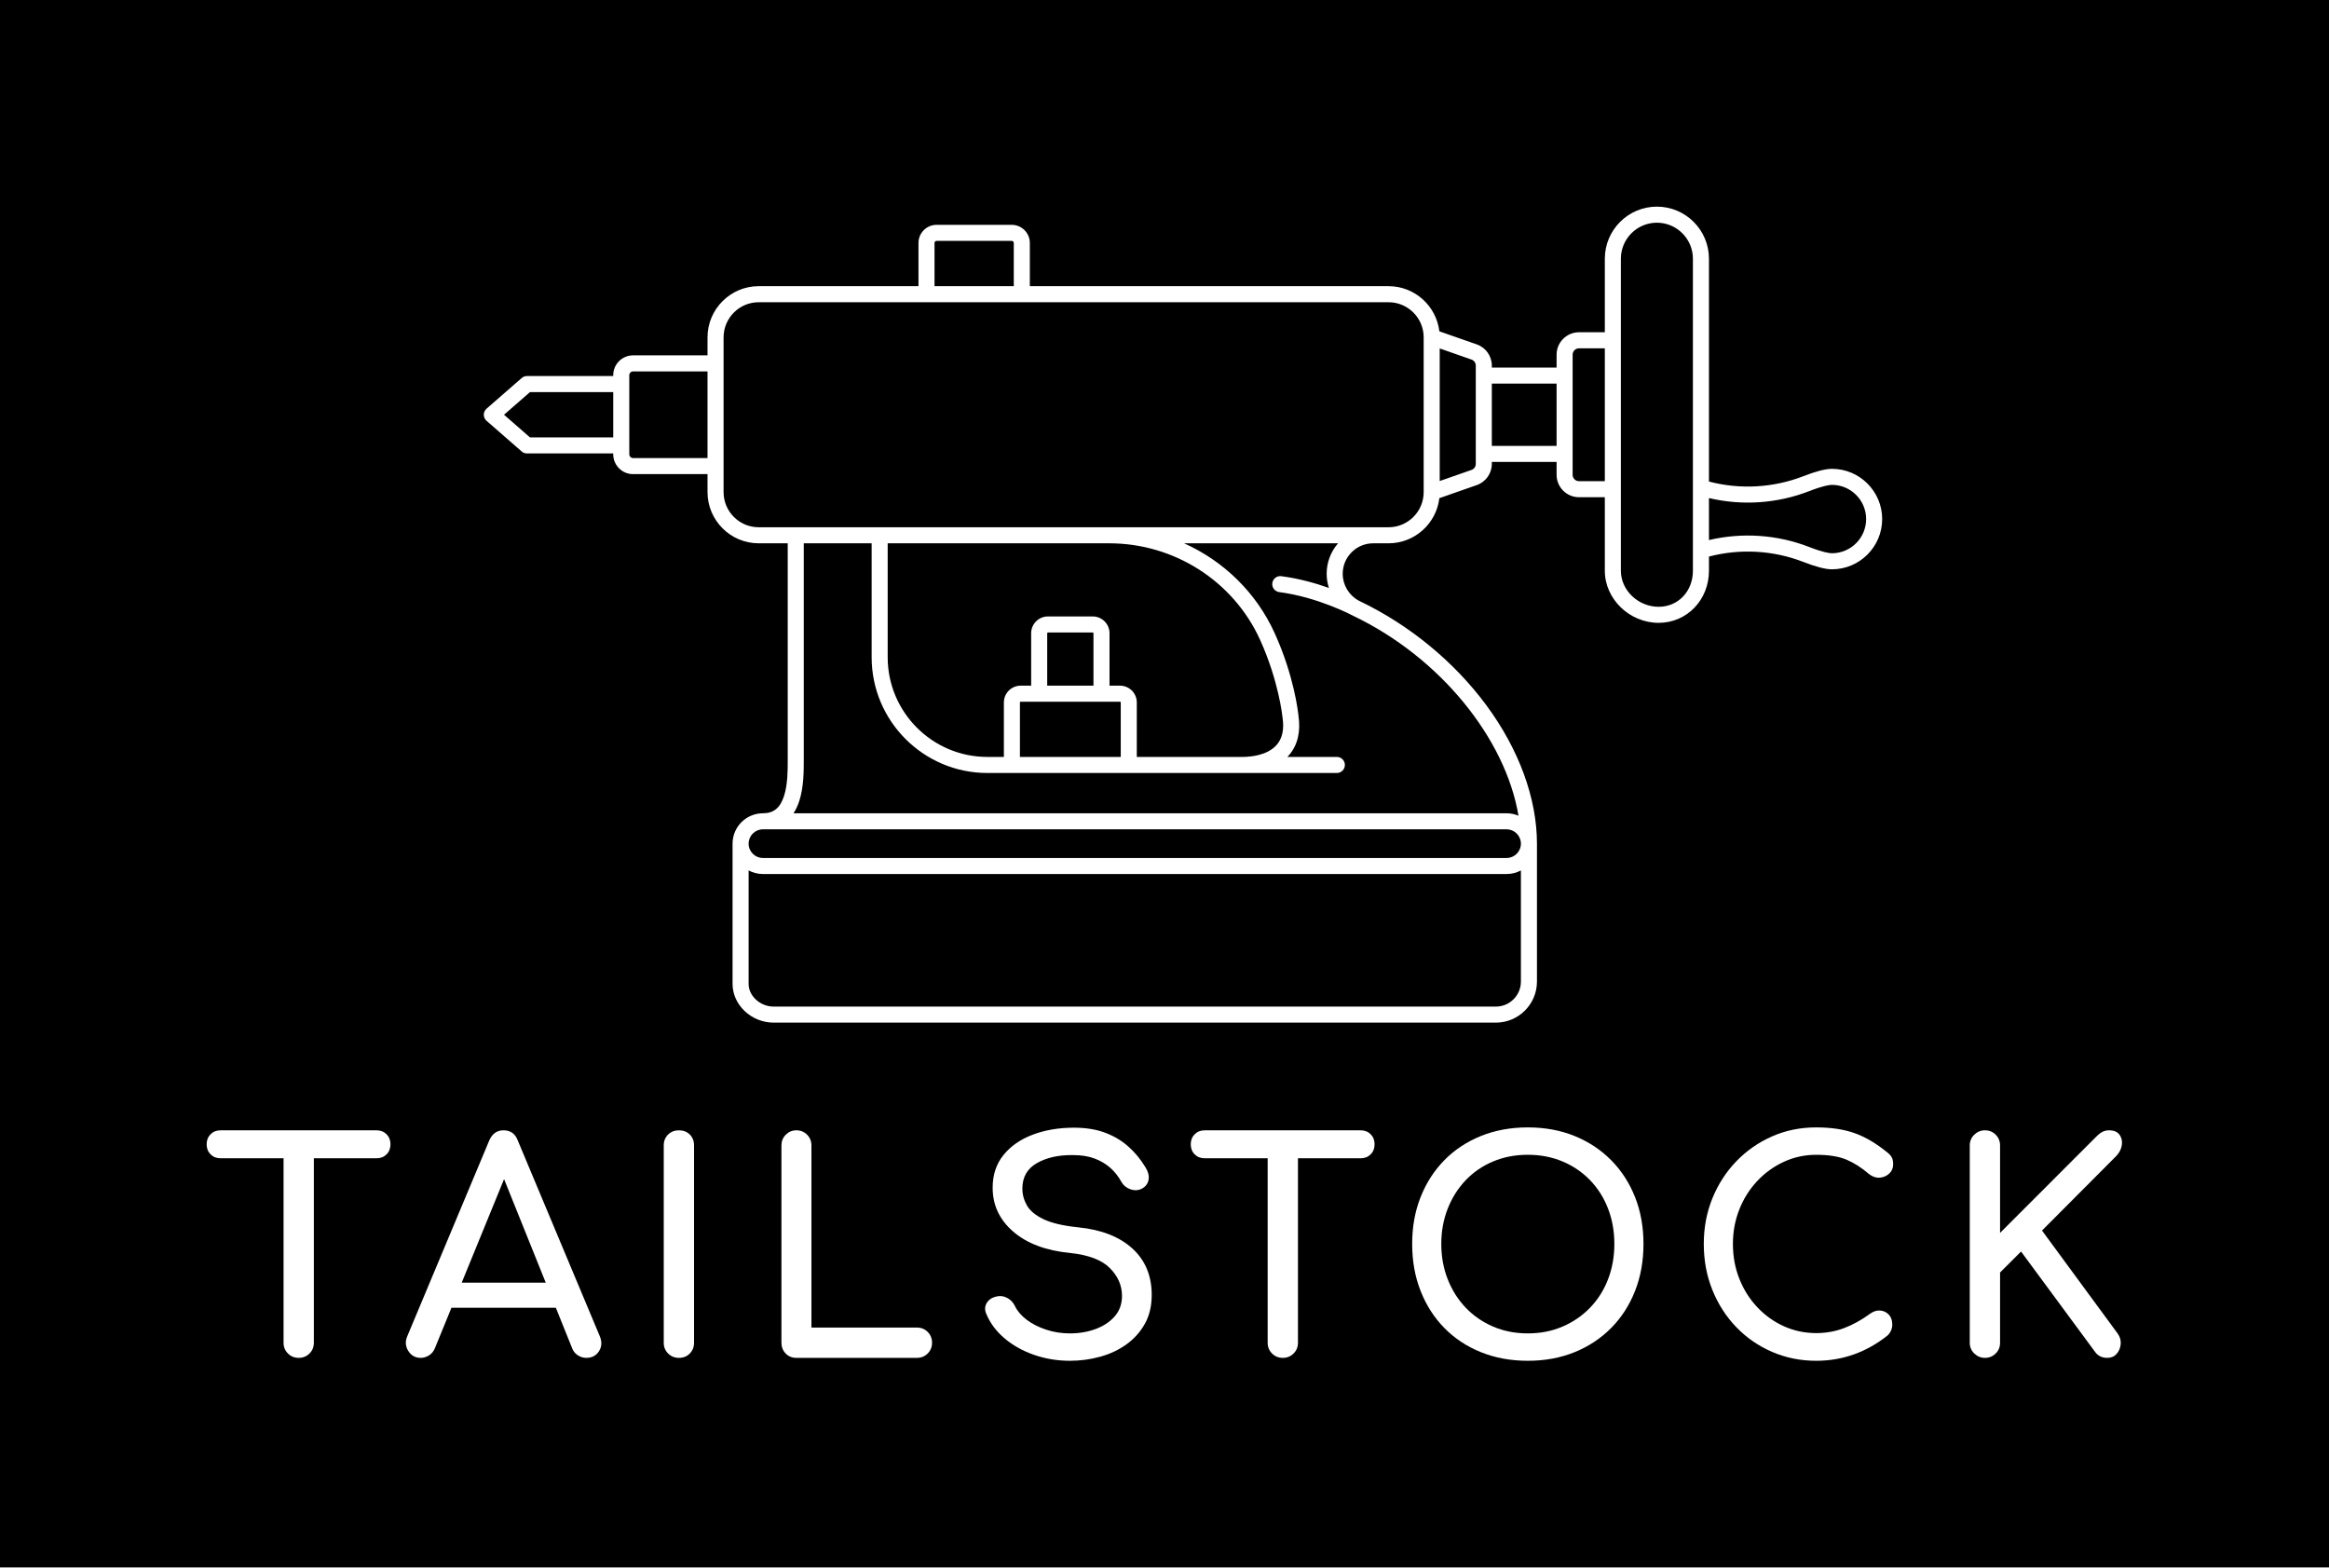
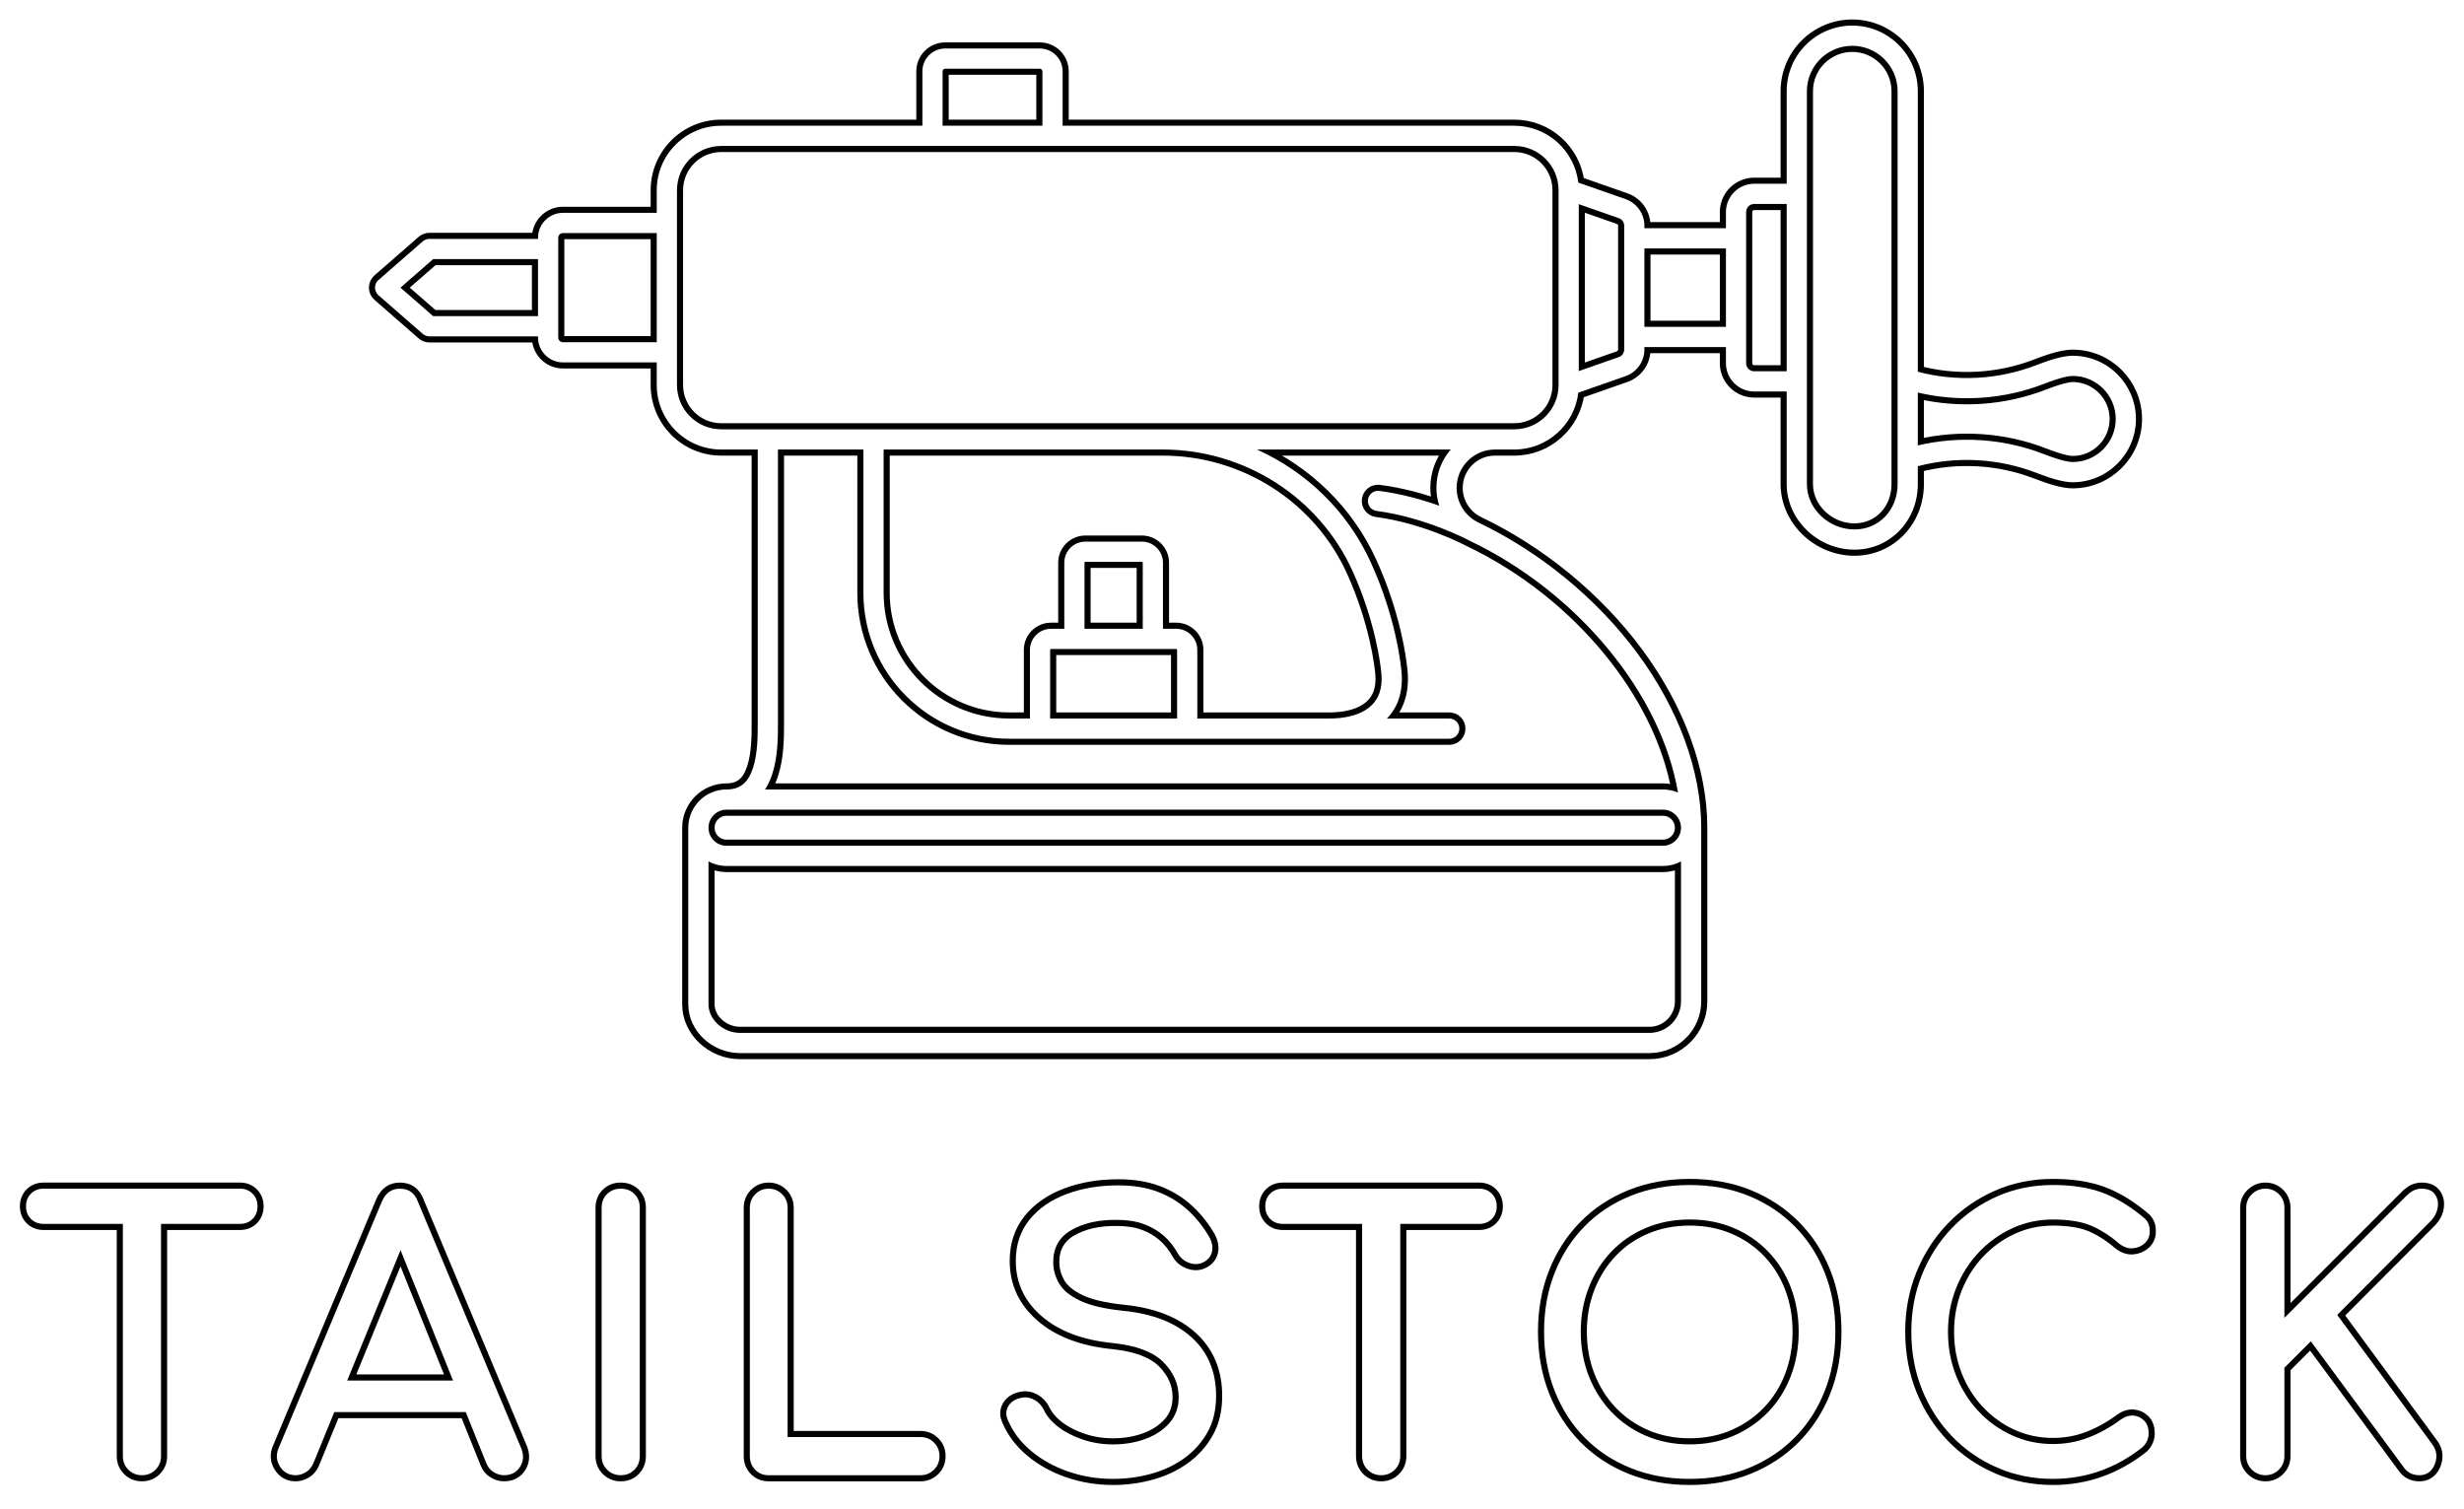
- <svg xmlns="http://www.w3.org/2000/svg" width="721.3pt" height="485.4pt" viewBox="239.4 357.3 721.3 485.4">
-   <rect x="239.4" y="357.3" width="721.3" height="485.4" fill="rgb(0%, 0%, 0%)" fill-opacity="1" />
-   <path fill-rule="nonzero" fill="rgb(100%, 100%, 100%)" fill-opacity="1" d="M 331.91 777.805 C 330.586 777.805 329.477 777.352 328.574 776.449 C 327.672 775.547 327.219 774.438 327.219 773.113 L 327.219 707.336 L 336.602 707.336 L 336.602 773.113 C 336.602 774.438 336.152 775.547 335.25 776.449 C 334.348 777.352 333.234 777.805 331.91 777.805 M 307.73 715.996 C 306.469 715.996 305.43 715.594 304.617 714.781 C 303.805 713.969 303.398 712.93 303.398 711.668 C 303.398 710.406 303.805 709.367 304.617 708.555 C 305.43 707.742 306.469 707.336 307.73 707.336 L 356 707.336 C 357.266 707.336 358.301 707.742 359.113 708.555 C 359.926 709.367 360.332 710.406 360.332 711.668 C 360.332 712.93 359.926 713.969 359.113 714.781 C 358.301 715.594 357.266 715.996 356 715.996 Z M 307.73 715.996 " />
-   <path fill-rule="nonzero" fill="rgb(100%, 100%, 100%)" fill-opacity="1" d="M 374.5 762.285 L 378.109 754.523 L 413.477 754.523 L 417.086 762.285 Z M 369.715 777.805 C 368.031 777.805 366.738 777.082 365.836 775.637 C 364.934 774.195 364.844 772.66 365.566 771.035 L 390.918 710.496 C 391.824 708.391 393.297 707.336 395.34 707.336 C 397.508 707.336 398.98 708.391 399.762 710.496 L 425.207 771.219 C 425.867 772.902 425.762 774.422 424.891 775.773 C 424.016 777.129 422.707 777.805 420.965 777.805 C 420.062 777.805 419.207 777.547 418.395 777.035 C 417.582 776.523 416.996 775.816 416.633 774.918 L 394.258 719.336 L 396.785 719.336 L 374.047 774.918 C 373.625 775.879 373.008 776.602 372.199 777.082 C 371.387 777.562 370.559 777.805 369.715 777.805 " />
-   <path fill-rule="nonzero" fill="rgb(100%, 100%, 100%)" fill-opacity="1" d="M 449.656 777.805 C 448.332 777.805 447.219 777.352 446.316 776.449 C 445.414 775.547 444.965 774.438 444.965 773.113 L 444.965 712.027 C 444.965 710.645 445.414 709.52 446.316 708.645 C 447.219 707.773 448.332 707.336 449.656 707.336 C 451.039 707.336 452.168 707.773 453.039 708.645 C 453.91 709.52 454.348 710.645 454.348 712.027 L 454.348 773.113 C 454.348 774.438 453.91 775.547 453.039 776.449 C 452.168 777.352 451.039 777.805 449.656 777.805 " />
-   <path fill-rule="nonzero" fill="rgb(100%, 100%, 100%)" fill-opacity="1" d="M 486.016 777.805 C 484.691 777.805 483.594 777.352 482.723 776.449 C 481.848 775.547 481.414 774.438 481.414 773.113 L 481.414 712.027 C 481.414 710.707 481.863 709.594 482.766 708.691 C 483.668 707.789 484.754 707.336 486.016 707.336 C 487.34 707.336 488.449 707.789 489.352 708.691 C 490.258 709.594 490.707 710.707 490.707 712.027 L 490.707 768.418 L 523.367 768.418 C 524.691 768.418 525.805 768.871 526.707 769.773 C 527.609 770.676 528.059 771.789 528.059 773.113 C 528.059 774.438 527.609 775.547 526.707 776.449 C 525.805 777.352 524.691 777.805 523.367 777.805 Z M 486.016 777.805 " />
-   <path fill-rule="nonzero" fill="rgb(100%, 100%, 100%)" fill-opacity="1" d="M 570.738 778.707 C 566.887 778.707 563.219 778.102 559.73 776.902 C 556.242 775.699 553.203 774.016 550.617 771.848 C 548.031 769.684 546.137 767.188 544.934 764.359 C 544.332 763.098 544.344 761.926 544.977 760.84 C 545.609 759.758 546.676 759.066 548.18 758.766 C 549.262 758.527 550.332 758.691 551.383 759.262 C 552.434 759.836 553.234 760.691 553.773 761.836 C 554.496 763.34 555.684 764.723 557.34 765.984 C 558.992 767.246 560.992 768.27 563.34 769.051 C 565.684 769.836 568.148 770.227 570.738 770.227 C 573.625 770.227 576.285 769.773 578.723 768.871 C 581.16 767.969 583.129 766.66 584.633 764.945 C 586.133 763.23 586.887 761.109 586.887 758.586 C 586.887 755.398 585.637 752.539 583.145 750.016 C 580.645 747.488 576.543 745.926 570.828 745.32 C 563.367 744.602 557.504 742.406 553.234 738.734 C 548.961 735.066 546.828 730.523 546.828 725.109 C 546.828 721.141 547.938 717.773 550.164 715.008 C 552.391 712.238 555.414 710.133 559.234 708.691 C 563.051 707.246 567.309 706.523 572 706.523 C 575.668 706.523 578.871 707.035 581.609 708.059 C 584.344 709.082 586.738 710.492 588.781 712.301 C 590.828 714.102 592.602 716.238 594.105 718.707 C 594.949 720.027 595.293 721.277 595.145 722.449 C 594.992 723.621 594.406 724.543 593.383 725.199 C 592.242 725.922 591.008 726.074 589.684 725.652 C 588.359 725.234 587.367 724.449 586.707 723.309 C 585.746 721.562 584.57 720.09 583.188 718.887 C 581.805 717.684 580.18 716.734 578.316 716.043 C 576.449 715.352 574.258 715.008 571.73 715.008 C 567.277 714.945 563.547 715.773 560.543 717.488 C 557.535 719.199 556.031 721.836 556.031 725.383 C 556.031 727.188 556.496 728.918 557.43 730.57 C 558.359 732.227 560.074 733.652 562.57 734.855 C 565.066 736.059 568.664 736.902 573.352 737.383 C 580.512 738.105 586.09 740.285 590.09 743.926 C 594.09 747.562 596.09 752.359 596.09 758.312 C 596.09 761.742 595.383 764.723 593.969 767.246 C 592.555 769.773 590.66 771.895 588.285 773.605 C 585.91 775.32 583.203 776.602 580.164 777.441 C 577.129 778.285 573.984 778.707 570.738 778.707 " />
-   <path fill-rule="nonzero" fill="rgb(100%, 100%, 100%)" fill-opacity="1" d="M 636.691 777.805 C 635.367 777.805 634.258 777.352 633.355 776.449 C 632.453 775.547 632 774.438 632 773.113 L 632 707.336 L 641.383 707.336 L 641.383 773.113 C 641.383 774.438 640.934 775.547 640.031 776.449 C 639.129 777.352 638.016 777.805 636.691 777.805 M 612.512 715.996 C 611.25 715.996 610.211 715.594 609.398 714.781 C 608.586 713.969 608.18 712.93 608.18 711.668 C 608.18 710.406 608.586 709.367 609.398 708.555 C 610.211 707.742 611.25 707.336 612.512 707.336 L 660.781 707.336 C 662.047 707.336 663.082 707.742 663.895 708.555 C 664.707 709.367 665.113 710.406 665.113 711.668 C 665.113 712.93 664.707 713.969 663.895 714.781 C 663.082 715.594 662.047 715.996 660.781 715.996 Z M 612.512 715.996 " />
-   <path fill-rule="nonzero" fill="rgb(100%, 100%, 100%)" fill-opacity="1" d="M 712.57 770.223 C 716.48 770.223 720.074 769.52 723.355 768.105 C 726.633 766.691 729.473 764.738 731.883 762.238 C 734.285 759.746 736.133 756.812 737.43 753.441 C 738.723 750.074 739.371 746.438 739.371 742.527 C 739.371 738.617 738.723 734.977 737.43 731.609 C 736.133 728.242 734.285 725.309 731.883 722.812 C 729.473 720.316 726.633 718.375 723.355 716.992 C 720.074 715.609 716.48 714.914 712.57 714.914 C 708.66 714.914 705.066 715.609 701.789 716.992 C 698.512 718.375 695.684 720.316 693.309 722.812 C 690.93 725.309 689.082 728.242 687.758 731.609 C 686.438 734.977 685.773 738.617 685.773 742.527 C 685.773 746.438 686.438 750.074 687.758 753.441 C 689.082 756.812 690.93 759.746 693.309 762.238 C 695.684 764.738 698.512 766.691 701.789 768.105 C 705.066 769.52 708.66 770.223 712.57 770.223 M 712.57 778.707 C 707.277 778.707 702.434 777.816 698.047 776.043 C 693.656 774.27 689.879 771.773 686.723 768.555 C 683.562 765.336 681.113 761.52 679.371 757.098 C 677.625 752.676 676.754 747.82 676.754 742.527 C 676.754 737.234 677.625 732.391 679.371 728 C 681.113 723.609 683.562 719.805 686.723 716.586 C 689.879 713.367 693.656 710.871 698.047 709.094 C 702.434 707.324 707.277 706.434 712.57 706.434 C 717.863 706.434 722.691 707.324 727.055 709.094 C 731.414 710.871 735.188 713.367 738.379 716.586 C 741.562 719.805 744.031 723.609 745.773 728 C 747.52 732.391 748.391 737.234 748.391 742.527 C 748.391 747.82 747.52 752.676 745.773 757.098 C 744.031 761.52 741.562 765.336 738.379 768.555 C 735.188 771.773 731.414 774.27 727.055 776.043 C 722.691 777.816 717.863 778.707 712.57 778.707 " />
-   <path fill-rule="nonzero" fill="rgb(100%, 100%, 100%)" fill-opacity="1" d="M 801.895 778.707 C 797.023 778.707 792.465 777.789 788.227 775.953 C 783.984 774.117 780.285 771.562 777.129 768.285 C 773.969 765.008 771.504 761.172 769.73 756.781 C 767.957 752.391 767.07 747.641 767.07 742.523 C 767.07 737.473 767.957 732.766 769.73 728.406 C 771.504 724.047 773.969 720.227 777.129 716.945 C 780.285 713.668 783.969 711.098 788.18 709.23 C 792.391 707.367 796.961 706.434 801.895 706.434 C 806.527 706.434 810.512 707.035 813.852 708.238 C 817.191 709.441 820.543 711.43 823.91 714.191 C 824.391 714.555 824.77 714.93 825.039 715.32 C 825.309 715.715 825.492 716.105 825.582 716.492 C 825.672 716.887 825.715 717.352 825.715 717.895 C 825.715 719.035 825.309 719.984 824.5 720.734 C 823.684 721.488 822.707 721.906 821.566 722 C 820.422 722.09 819.309 721.715 818.227 720.871 C 816 718.945 813.699 717.473 811.324 716.449 C 808.949 715.43 805.805 714.918 801.895 714.918 C 798.344 714.918 795.008 715.637 791.879 717.082 C 788.75 718.523 786 720.512 783.625 723.035 C 781.25 725.562 779.398 728.496 778.078 731.836 C 776.75 735.172 776.09 738.734 776.09 742.523 C 776.09 746.375 776.75 749.969 778.078 753.309 C 779.398 756.645 781.25 759.578 783.625 762.105 C 786 764.633 788.75 766.602 791.879 768.016 C 795.008 769.43 798.344 770.133 801.895 770.133 C 804.961 770.133 807.863 769.609 810.602 768.555 C 813.34 767.504 815.973 766.043 818.5 764.18 C 819.582 763.398 820.648 763.051 821.699 763.141 C 822.75 763.23 823.641 763.652 824.363 764.406 C 825.082 765.156 825.445 766.195 825.445 767.52 C 825.445 768.117 825.324 768.707 825.082 769.277 C 824.844 769.852 824.484 770.375 824 770.855 C 820.754 773.441 817.281 775.398 813.582 776.723 C 809.879 778.043 805.984 778.707 801.895 778.707 " />
-   <path fill-rule="nonzero" fill="rgb(100%, 100%, 100%)" fill-opacity="1" d="M 854.137 777.805 C 852.871 777.805 851.773 777.352 850.84 776.449 C 849.91 775.547 849.445 774.438 849.445 773.113 L 849.445 712.027 C 849.445 710.707 849.91 709.594 850.84 708.691 C 851.773 707.789 852.871 707.336 854.137 707.336 C 855.457 707.336 856.57 707.789 857.473 708.691 C 858.375 709.594 858.828 710.707 858.828 712.027 L 858.828 739.098 L 888.691 709.23 C 889.414 708.508 890.074 708.016 890.676 707.742 C 891.277 707.473 891.91 707.336 892.574 707.336 C 894.074 707.336 895.156 707.789 895.82 708.691 C 896.48 709.594 896.723 710.66 896.543 711.895 C 896.363 713.125 895.789 714.254 894.828 715.277 L 871.82 738.375 L 895.281 770.316 C 896 771.336 896.301 772.434 896.184 773.609 C 896.059 774.781 895.641 775.773 894.918 776.586 C 894.195 777.398 893.234 777.805 892.031 777.805 C 890.344 777.805 889.051 777.141 888.152 775.82 L 865.324 744.871 L 858.828 751.367 L 858.828 773.113 C 858.828 774.438 858.375 775.547 857.473 776.449 C 856.57 777.352 855.457 777.805 854.137 777.805 " />
-   <path fill-rule="nonzero" fill="rgb(100%, 100%, 100%)" fill-opacity="1" d="M 806.758 528.629 C 805.988 528.629 804.047 528.375 799.691 526.684 C 789.828 522.852 778.938 522.125 768.668 524.547 L 768.668 511.539 C 778.938 513.965 789.828 513.238 799.695 509.402 C 804.047 507.711 805.988 507.457 806.758 507.457 C 812.598 507.457 817.348 512.207 817.348 518.043 C 817.348 523.883 812.598 528.629 806.758 528.629 M 763.699 534.055 C 763.699 540.414 759.145 545.211 753.098 545.211 C 746.75 545.211 741.391 540.102 741.391 534.055 L 741.391 437.418 C 741.391 431.27 746.395 426.266 752.543 426.266 C 758.695 426.266 763.699 431.27 763.699 437.418 Z M 728.426 506.312 C 727.336 506.312 726.449 505.426 726.449 504.336 L 726.449 467.141 C 726.449 466.051 727.336 465.164 728.426 465.164 L 736.422 465.164 L 736.422 506.312 Z M 701.426 476.098 L 721.48 476.098 L 721.48 495.379 L 701.426 495.379 Z M 696.457 500.957 C 696.457 501.797 695.926 502.547 695.133 502.824 L 685.285 506.266 L 685.285 465.207 L 695.133 468.652 C 695.926 468.93 696.457 469.68 696.457 470.52 Z M 680.316 509.703 C 680.316 515.703 675.438 520.582 669.438 520.582 L 474.375 520.582 C 468.375 520.582 463.496 515.703 463.496 509.703 L 463.496 461.773 C 463.496 455.773 468.375 450.895 474.375 450.895 L 669.438 450.895 C 675.438 450.895 680.316 455.773 680.316 461.773 Z M 578.051 569.637 L 563.723 569.637 L 563.723 553.391 C 563.723 553.27 563.824 553.168 563.949 553.168 L 577.824 553.168 C 577.949 553.168 578.051 553.27 578.051 553.391 Z M 555.273 591.707 L 555.273 574.832 C 555.273 574.707 555.375 574.605 555.496 574.605 L 586.273 574.605 C 586.398 574.605 586.5 574.707 586.5 574.832 L 586.5 591.707 Z M 582.961 525.551 C 603.082 525.551 621.406 537.277 629.645 555.426 C 635.473 568.262 636.582 579.297 636.594 579.406 C 636.598 579.449 636.602 579.496 636.609 579.543 C 637.148 583.109 636.551 585.934 634.832 587.926 C 632 591.215 626.859 591.707 624.043 591.707 L 591.469 591.707 L 591.469 574.832 C 591.469 571.969 589.141 569.637 586.273 569.637 L 583.02 569.637 L 583.02 553.391 C 583.02 550.527 580.688 548.199 577.824 548.199 L 563.949 548.199 C 561.082 548.199 558.754 550.527 558.754 553.391 L 558.754 569.637 L 555.496 569.637 C 552.633 569.637 550.305 571.969 550.305 574.832 L 550.305 591.707 L 545.191 591.707 C 528.168 591.707 514.32 577.859 514.32 560.84 L 514.32 525.551 Z M 650.969 539.371 C 646.84 537.906 641.715 536.449 636.227 535.734 C 634.867 535.555 633.617 536.516 633.441 537.875 C 633.262 539.238 634.223 540.484 635.582 540.66 C 647.652 542.234 658.219 547.859 658.32 547.918 C 658.332 547.922 658.34 547.926 658.352 547.93 C 658.375 547.941 658.402 547.957 658.43 547.973 C 685.316 560.824 705.621 585.848 709.684 609.914 C 708.551 609.43 707.305 609.156 705.992 609.156 L 485.16 609.156 C 485.844 608.109 486.449 606.855 486.938 605.355 C 488.328 601.066 488.328 596.168 488.328 592.906 L 488.328 525.551 L 509.352 525.551 L 509.352 560.84 C 509.352 580.602 525.43 596.68 545.191 596.68 L 653.43 596.68 C 654.801 596.68 655.914 595.566 655.914 594.191 C 655.914 592.82 654.801 591.707 653.43 591.707 L 638.102 591.707 C 638.273 591.531 638.441 591.352 638.602 591.168 C 641.293 588.039 642.277 583.902 641.531 578.867 C 641.422 577.773 640.176 566.602 634.168 553.371 C 628.465 540.801 618.355 531.043 606.129 525.551 L 653.801 525.551 C 651.52 528.176 650.273 531.492 650.273 534.996 C 650.273 536.504 650.52 537.977 650.969 539.371 M 702.684 669.02 L 478.996 669.02 C 474.867 669.02 471.25 665.742 471.25 662.008 L 471.25 626.855 C 472.57 627.562 474.082 627.969 475.684 627.969 L 705.992 627.969 C 707.598 627.969 709.109 627.562 710.43 626.855 L 710.43 661.27 C 710.43 665.543 706.953 669.02 702.684 669.02 M 475.684 614.125 L 705.992 614.125 C 708.441 614.125 710.43 616.117 710.43 618.562 C 710.43 621.012 708.441 623 705.992 623 L 475.684 623 C 473.238 623 471.25 621.012 471.25 618.562 C 471.25 616.117 473.238 614.125 475.684 614.125 M 435.449 499.156 C 434.812 499.156 434.293 498.637 434.293 497.996 L 434.293 473.48 C 434.293 472.84 434.812 472.32 435.449 472.32 L 458.523 472.32 L 458.523 499.156 Z M 403.535 492.75 L 395.496 485.738 L 403.535 478.727 L 429.32 478.727 L 429.32 492.75 Z M 528.824 432.543 C 528.824 432.188 529.113 431.898 529.469 431.898 L 552.73 431.898 C 553.082 431.898 553.371 432.188 553.371 432.543 L 553.371 445.922 L 528.824 445.922 Z M 806.758 502.488 C 804.742 502.488 801.844 503.234 797.895 504.773 C 788.598 508.383 778.293 508.953 768.668 506.426 L 768.668 437.418 C 768.668 428.527 761.438 421.293 752.543 421.293 C 743.652 421.293 736.422 428.527 736.422 437.418 L 736.422 460.191 L 728.426 460.191 C 724.598 460.191 721.48 463.309 721.48 467.141 L 721.48 471.125 L 701.426 471.125 L 701.426 470.52 C 701.426 467.57 699.559 464.934 696.773 463.961 L 685.172 459.902 C 684.242 452.043 677.543 445.922 669.438 445.922 L 558.344 445.922 L 558.344 432.543 C 558.344 429.445 555.824 426.926 552.73 426.926 L 529.469 426.926 C 526.375 426.926 523.855 429.445 523.855 432.543 L 523.855 445.922 L 474.375 445.922 C 465.633 445.922 458.523 453.031 458.523 461.773 L 458.523 467.348 L 435.449 467.348 C 432.07 467.348 429.32 470.098 429.32 473.48 L 429.32 473.754 L 402.605 473.754 C 402.004 473.754 401.422 473.973 400.969 474.367 L 390.082 483.863 C 389.543 484.34 389.23 485.02 389.23 485.738 C 389.23 486.457 389.543 487.137 390.082 487.609 L 400.969 497.109 C 401.422 497.504 402.004 497.723 402.605 497.723 L 429.32 497.723 L 429.32 497.996 C 429.32 501.375 432.07 504.125 435.449 504.125 L 458.523 504.125 L 458.523 509.703 C 458.523 518.441 465.633 525.551 474.375 525.551 L 483.359 525.551 L 483.359 592.926 C 483.359 595.855 483.359 600.281 482.211 603.816 C 481.012 607.512 479 609.156 475.684 609.156 C 470.496 609.156 466.277 613.375 466.277 618.562 L 466.277 662.008 C 466.277 668.5 472.102 673.988 478.996 673.988 L 702.684 673.988 C 709.695 673.988 715.402 668.281 715.402 661.27 L 715.402 618.562 C 715.402 604.555 709.805 589.293 699.648 575.59 C 689.73 562.211 675.887 550.828 660.656 543.531 C 660.59 543.496 660.41 543.398 660.125 543.254 C 657.145 541.621 655.242 538.434 655.242 534.996 C 655.242 532.477 656.227 530.105 658.004 528.32 C 659.789 526.535 662.16 525.551 664.68 525.551 L 669.438 525.551 C 677.543 525.551 684.242 519.434 685.172 511.574 L 696.773 507.516 C 699.559 506.539 701.426 503.906 701.426 500.957 L 701.426 500.352 L 721.48 500.352 L 721.48 504.336 C 721.48 508.168 724.598 511.281 728.426 511.281 L 736.422 511.281 L 736.422 534.055 C 736.422 542.797 744.059 550.18 753.098 550.18 C 761.828 550.18 768.668 543.098 768.668 534.055 L 768.668 529.66 C 778.293 527.133 788.598 527.703 797.895 531.316 C 801.844 532.852 804.742 533.602 806.758 533.602 C 815.336 533.602 822.316 526.621 822.316 518.043 C 822.316 509.465 815.336 502.488 806.758 502.488 " />
+ <svg xmlns="http://www.w3.org/2000/svg" width="606pt" height="371pt" viewBox="297 415 606 371">
+   <g stroke="rgb(0%, 0%, 0%)" stroke-width="3" stroke-linejoin="round" stroke-linecap="round" paint-order="stroke fill markers">
+     <path fill-rule="nonzero" fill="rgb(100%, 100%, 100%)" fill-opacity="1" d="M 331.91 777.805 C 330.586 777.805 329.477 777.352 328.574 776.449 C 327.672 775.547 327.219 774.438 327.219 773.113 L 327.219 707.336 L 336.602 707.336 L 336.602 773.113 C 336.602 774.438 336.152 775.547 335.25 776.449 C 334.348 777.352 333.234 777.805 331.91 777.805 M 307.73 715.996 C 306.469 715.996 305.43 715.594 304.617 714.781 C 303.805 713.969 303.398 712.93 303.398 711.668 C 303.398 710.406 303.805 709.367 304.617 708.555 C 305.43 707.742 306.469 707.336 307.73 707.336 L 356 707.336 C 357.266 707.336 358.301 707.742 359.113 708.555 C 359.926 709.367 360.332 710.406 360.332 711.668 C 360.332 712.93 359.926 713.969 359.113 714.781 C 358.301 715.594 357.266 715.996 356 715.996 Z M 307.73 715.996 " />
+     <path fill-rule="nonzero" fill="rgb(100%, 100%, 100%)" fill-opacity="1" d="M 374.5 762.285 L 378.109 754.523 L 413.477 754.523 L 417.086 762.285 Z M 369.715 777.805 C 368.031 777.805 366.738 777.082 365.836 775.637 C 364.934 774.195 364.844 772.66 365.566 771.035 L 390.918 710.496 C 391.824 708.391 393.297 707.336 395.34 707.336 C 397.508 707.336 398.98 708.391 399.762 710.496 L 425.207 771.219 C 425.867 772.902 425.762 774.422 424.891 775.773 C 424.016 777.129 422.707 777.805 420.965 777.805 C 420.062 777.805 419.207 777.547 418.395 777.035 C 417.582 776.523 416.996 775.816 416.633 774.918 L 394.258 719.336 L 396.785 719.336 L 374.047 774.918 C 373.625 775.879 373.008 776.602 372.199 777.082 C 371.387 777.562 370.559 777.805 369.715 777.805 " />
+     <path fill-rule="nonzero" fill="rgb(100%, 100%, 100%)" fill-opacity="1" d="M 449.656 777.805 C 448.332 777.805 447.219 777.352 446.316 776.449 C 445.414 775.547 444.965 774.438 444.965 773.113 L 444.965 712.027 C 444.965 710.645 445.414 709.52 446.316 708.645 C 447.219 707.773 448.332 707.336 449.656 707.336 C 451.039 707.336 452.168 707.773 453.039 708.645 C 453.91 709.52 454.348 710.645 454.348 712.027 L 454.348 773.113 C 454.348 774.438 453.91 775.547 453.039 776.449 C 452.168 777.352 451.039 777.805 449.656 777.805 " />
+     <path fill-rule="nonzero" fill="rgb(100%, 100%, 100%)" fill-opacity="1" d="M 486.016 777.805 C 484.691 777.805 483.594 777.352 482.723 776.449 C 481.848 775.547 481.414 774.438 481.414 773.113 L 481.414 712.027 C 481.414 710.707 481.863 709.594 482.766 708.691 C 483.668 707.789 484.754 707.336 486.016 707.336 C 487.34 707.336 488.449 707.789 489.352 708.691 C 490.258 709.594 490.707 710.707 490.707 712.027 L 490.707 768.418 L 523.367 768.418 C 524.691 768.418 525.805 768.871 526.707 769.773 C 527.609 770.676 528.059 771.789 528.059 773.113 C 528.059 774.438 527.609 775.547 526.707 776.449 C 525.805 777.352 524.691 777.805 523.367 777.805 Z M 486.016 777.805 " />
+     <path fill-rule="nonzero" fill="rgb(100%, 100%, 100%)" fill-opacity="1" d="M 570.738 778.707 C 566.887 778.707 563.219 778.102 559.73 776.902 C 556.242 775.699 553.203 774.016 550.617 771.848 C 548.031 769.684 546.137 767.188 544.934 764.359 C 544.332 763.098 544.344 761.926 544.977 760.84 C 545.609 759.758 546.676 759.066 548.18 758.766 C 549.262 758.527 550.332 758.691 551.383 759.262 C 552.434 759.836 553.234 760.691 553.773 761.836 C 554.496 763.34 555.684 764.723 557.34 765.984 C 558.992 767.246 560.992 768.27 563.34 769.051 C 565.684 769.836 568.148 770.227 570.738 770.227 C 573.625 770.227 576.285 769.773 578.723 768.871 C 581.16 767.969 583.129 766.66 584.633 764.945 C 586.133 763.23 586.887 761.109 586.887 758.586 C 586.887 755.398 585.637 752.539 583.145 750.016 C 580.645 747.488 576.543 745.926 570.828 745.32 C 563.367 744.602 557.504 742.406 553.234 738.734 C 548.961 735.066 546.828 730.523 546.828 725.109 C 546.828 721.141 547.938 717.773 550.164 715.008 C 552.391 712.238 555.414 710.133 559.234 708.691 C 563.051 707.246 567.309 706.523 572 706.523 C 575.668 706.523 578.871 707.035 581.609 708.059 C 584.344 709.082 586.738 710.492 588.781 712.301 C 590.828 714.102 592.602 716.238 594.105 718.707 C 594.949 720.027 595.293 721.277 595.145 722.449 C 594.992 723.621 594.406 724.543 593.383 725.199 C 592.242 725.922 591.008 726.074 589.684 725.652 C 588.359 725.234 587.367 724.449 586.707 723.309 C 585.746 721.562 584.57 720.09 583.188 718.887 C 581.805 717.684 580.18 716.734 578.316 716.043 C 576.449 715.352 574.258 715.008 571.73 715.008 C 567.277 714.945 563.547 715.773 560.543 717.488 C 557.535 719.199 556.031 721.836 556.031 725.383 C 556.031 727.188 556.496 728.918 557.43 730.57 C 558.359 732.227 560.074 733.652 562.57 734.855 C 565.066 736.059 568.664 736.902 573.352 737.383 C 580.512 738.105 586.09 740.285 590.09 743.926 C 594.09 747.562 596.09 752.359 596.09 758.312 C 596.09 761.742 595.383 764.723 593.969 767.246 C 592.555 769.773 590.66 771.895 588.285 773.605 C 585.91 775.32 583.203 776.602 580.164 777.441 C 577.129 778.285 573.984 778.707 570.738 778.707 " />
+     <path fill-rule="nonzero" fill="rgb(100%, 100%, 100%)" fill-opacity="1" d="M 636.691 777.805 C 635.367 777.805 634.258 777.352 633.355 776.449 C 632.453 775.547 632 774.438 632 773.113 L 632 707.336 L 641.383 707.336 L 641.383 773.113 C 641.383 774.438 640.934 775.547 640.031 776.449 C 639.129 777.352 638.016 777.805 636.691 777.805 M 612.512 715.996 C 611.25 715.996 610.211 715.594 609.398 714.781 C 608.586 713.969 608.18 712.93 608.18 711.668 C 608.18 710.406 608.586 709.367 609.398 708.555 C 610.211 707.742 611.25 707.336 612.512 707.336 L 660.781 707.336 C 662.047 707.336 663.082 707.742 663.895 708.555 C 664.707 709.367 665.113 710.406 665.113 711.668 C 665.113 712.93 664.707 713.969 663.895 714.781 C 663.082 715.594 662.047 715.996 660.781 715.996 Z M 612.512 715.996 " />
+     <path fill-rule="nonzero" fill="rgb(100%, 100%, 100%)" fill-opacity="1" d="M 712.57 770.223 C 716.48 770.223 720.074 769.52 723.355 768.105 C 726.633 766.691 729.473 764.738 731.883 762.238 C 734.285 759.746 736.133 756.812 737.43 753.441 C 738.723 750.074 739.371 746.438 739.371 742.527 C 739.371 738.617 738.723 734.977 737.43 731.609 C 736.133 728.242 734.285 725.309 731.883 722.812 C 729.473 720.316 726.633 718.375 723.355 716.992 C 720.074 715.609 716.48 714.914 712.57 714.914 C 708.66 714.914 705.066 715.609 701.789 716.992 C 698.512 718.375 695.684 720.316 693.309 722.812 C 690.93 725.309 689.082 728.242 687.758 731.609 C 686.438 734.977 685.773 738.617 685.773 742.527 C 685.773 746.438 686.438 750.074 687.758 753.441 C 689.082 756.812 690.93 759.746 693.309 762.238 C 695.684 764.738 698.512 766.691 701.789 768.105 C 705.066 769.52 708.66 770.223 712.57 770.223 M 712.57 778.707 C 707.277 778.707 702.434 777.816 698.047 776.043 C 693.656 774.27 689.879 771.773 686.723 768.555 C 683.562 765.336 681.113 761.52 679.371 757.098 C 677.625 752.676 676.754 747.82 676.754 742.527 C 676.754 737.234 677.625 732.391 679.371 728 C 681.113 723.609 683.562 719.805 686.723 716.586 C 689.879 713.367 693.656 710.871 698.047 709.094 C 702.434 707.324 707.277 706.434 712.57 706.434 C 717.863 706.434 722.691 707.324 727.055 709.094 C 731.414 710.871 735.188 713.367 738.379 716.586 C 741.562 719.805 744.031 723.609 745.773 728 C 747.52 732.391 748.391 737.234 748.391 742.527 C 748.391 747.82 747.52 752.676 745.773 757.098 C 744.031 761.52 741.562 765.336 738.379 768.555 C 735.188 771.773 731.414 774.27 727.055 776.043 C 722.691 777.816 717.863 778.707 712.57 778.707 " />
+     <path fill-rule="nonzero" fill="rgb(100%, 100%, 100%)" fill-opacity="1" d="M 801.895 778.707 C 797.023 778.707 792.465 777.789 788.227 775.953 C 783.984 774.117 780.285 771.562 777.129 768.285 C 773.969 765.008 771.504 761.172 769.73 756.781 C 767.957 752.391 767.07 747.641 767.07 742.523 C 767.07 737.473 767.957 732.766 769.73 728.406 C 771.504 724.047 773.969 720.227 777.129 716.945 C 780.285 713.668 783.969 711.098 788.18 709.23 C 792.391 707.367 796.961 706.434 801.895 706.434 C 806.527 706.434 810.512 707.035 813.852 708.238 C 817.191 709.441 820.543 711.43 823.91 714.191 C 824.391 714.555 824.77 714.93 825.039 715.32 C 825.309 715.715 825.492 716.105 825.582 716.492 C 825.672 716.887 825.715 717.352 825.715 717.895 C 825.715 719.035 825.309 719.984 824.5 720.734 C 823.684 721.488 822.707 721.906 821.566 722 C 820.422 722.09 819.309 721.715 818.227 720.871 C 816 718.945 813.699 717.473 811.324 716.449 C 808.949 715.43 805.805 714.918 801.895 714.918 C 798.344 714.918 795.008 715.637 791.879 717.082 C 788.75 718.523 786 720.512 783.625 723.035 C 781.25 725.562 779.398 728.496 778.078 731.836 C 776.75 735.172 776.09 738.734 776.09 742.523 C 776.09 746.375 776.75 749.969 778.078 753.309 C 779.398 756.645 781.25 759.578 783.625 762.105 C 786 764.633 788.75 766.602 791.879 768.016 C 795.008 769.43 798.344 770.133 801.895 770.133 C 804.961 770.133 807.863 769.609 810.602 768.555 C 813.34 767.504 815.973 766.043 818.5 764.18 C 819.582 763.398 820.648 763.051 821.699 763.141 C 822.75 763.23 823.641 763.652 824.363 764.406 C 825.082 765.156 825.445 766.195 825.445 767.52 C 825.445 768.117 825.324 768.707 825.082 769.277 C 824.844 769.852 824.484 770.375 824 770.855 C 820.754 773.441 817.281 775.398 813.582 776.723 C 809.879 778.043 805.984 778.707 801.895 778.707 " />
+     <path fill-rule="nonzero" fill="rgb(100%, 100%, 100%)" fill-opacity="1" d="M 854.137 777.805 C 852.871 777.805 851.773 777.352 850.84 776.449 C 849.91 775.547 849.445 774.438 849.445 773.113 L 849.445 712.027 C 849.445 710.707 849.91 709.594 850.84 708.691 C 851.773 707.789 852.871 707.336 854.137 707.336 C 855.457 707.336 856.57 707.789 857.473 708.691 C 858.375 709.594 858.828 710.707 858.828 712.027 L 858.828 739.098 L 888.691 709.23 C 889.414 708.508 890.074 708.016 890.676 707.742 C 891.277 707.473 891.91 707.336 892.574 707.336 C 894.074 707.336 895.156 707.789 895.82 708.691 C 896.48 709.594 896.723 710.66 896.543 711.895 C 896.363 713.125 895.789 714.254 894.828 715.277 L 871.82 738.375 L 895.281 770.316 C 896 771.336 896.301 772.434 896.184 773.609 C 896.059 774.781 895.641 775.773 894.918 776.586 C 894.195 777.398 893.234 777.805 892.031 777.805 C 890.344 777.805 889.051 777.141 888.152 775.82 L 865.324 744.871 L 858.828 751.367 L 858.828 773.113 C 858.828 774.438 858.375 775.547 857.473 776.449 C 856.57 777.352 855.457 777.805 854.137 777.805 " />
+     <path fill-rule="nonzero" fill="rgb(100%, 100%, 100%)" fill-opacity="1" d="M 806.758 528.629 C 805.988 528.629 804.047 528.375 799.691 526.684 C 789.828 522.852 778.938 522.125 768.668 524.547 L 768.668 511.539 C 778.938 513.965 789.828 513.238 799.695 509.402 C 804.047 507.711 805.988 507.457 806.758 507.457 C 812.598 507.457 817.348 512.207 817.348 518.043 C 817.348 523.883 812.598 528.629 806.758 528.629 M 763.699 534.055 C 763.699 540.414 759.145 545.211 753.098 545.211 C 746.75 545.211 741.391 540.102 741.391 534.055 L 741.391 437.418 C 741.391 431.27 746.395 426.266 752.543 426.266 C 758.695 426.266 763.699 431.27 763.699 437.418 Z M 728.426 506.312 C 727.336 506.312 726.449 505.426 726.449 504.336 L 726.449 467.141 C 726.449 466.051 727.336 465.164 728.426 465.164 L 736.422 465.164 L 736.422 506.312 Z M 701.426 476.098 L 721.48 476.098 L 721.48 495.379 L 701.426 495.379 Z M 696.457 500.957 C 696.457 501.797 695.926 502.547 695.133 502.824 L 685.285 506.266 L 685.285 465.207 L 695.133 468.652 C 695.926 468.93 696.457 469.68 696.457 470.52 Z M 680.316 509.703 C 680.316 515.703 675.438 520.582 669.438 520.582 L 474.375 520.582 C 468.375 520.582 463.496 515.703 463.496 509.703 L 463.496 461.773 C 463.496 455.773 468.375 450.895 474.375 450.895 L 669.438 450.895 C 675.438 450.895 680.316 455.773 680.316 461.773 Z M 578.051 569.637 L 563.723 569.637 L 563.723 553.391 C 563.723 553.27 563.824 553.168 563.949 553.168 L 577.824 553.168 C 577.949 553.168 578.051 553.27 578.051 553.391 Z M 555.273 591.707 L 555.273 574.832 C 555.273 574.707 555.375 574.605 555.496 574.605 L 586.273 574.605 C 586.398 574.605 586.5 574.707 586.5 574.832 L 586.5 591.707 Z M 582.961 525.551 C 603.082 525.551 621.406 537.277 629.645 555.426 C 635.473 568.262 636.582 579.297 636.594 579.406 C 636.598 579.449 636.602 579.496 636.609 579.543 C 637.148 583.109 636.551 585.934 634.832 587.926 C 632 591.215 626.859 591.707 624.043 591.707 L 591.469 591.707 L 591.469 574.832 C 591.469 571.969 589.141 569.637 586.273 569.637 L 583.02 569.637 L 583.02 553.391 C 583.02 550.527 580.688 548.199 577.824 548.199 L 563.949 548.199 C 561.082 548.199 558.754 550.527 558.754 553.391 L 558.754 569.637 L 555.496 569.637 C 552.633 569.637 550.305 571.969 550.305 574.832 L 550.305 591.707 L 545.191 591.707 C 528.168 591.707 514.32 577.859 514.32 560.84 L 514.32 525.551 Z M 650.969 539.371 C 646.84 537.906 641.715 536.449 636.227 535.734 C 634.867 535.555 633.617 536.516 633.441 537.875 C 633.262 539.238 634.223 540.484 635.582 540.66 C 647.652 542.234 658.219 547.859 658.32 547.918 C 658.332 547.922 658.34 547.926 658.352 547.93 C 658.375 547.941 658.402 547.957 658.43 547.973 C 685.316 560.824 705.621 585.848 709.684 609.914 C 708.551 609.43 707.305 609.156 705.992 609.156 L 485.16 609.156 C 485.844 608.109 486.449 606.855 486.938 605.355 C 488.328 601.066 488.328 596.168 488.328 592.906 L 488.328 525.551 L 509.352 525.551 L 509.352 560.84 C 509.352 580.602 525.43 596.68 545.191 596.68 L 653.43 596.68 C 654.801 596.68 655.914 595.566 655.914 594.191 C 655.914 592.82 654.801 591.707 653.43 591.707 L 638.102 591.707 C 638.273 591.531 638.441 591.352 638.602 591.168 C 641.293 588.039 642.277 583.902 641.531 578.867 C 641.422 577.773 640.176 566.602 634.168 553.371 C 628.465 540.801 618.355 531.043 606.129 525.551 L 653.801 525.551 C 651.52 528.176 650.273 531.492 650.273 534.996 C 650.273 536.504 650.52 537.977 650.969 539.371 M 702.684 669.02 L 478.996 669.02 C 474.867 669.02 471.25 665.742 471.25 662.008 L 471.25 626.855 C 472.57 627.562 474.082 627.969 475.684 627.969 L 705.992 627.969 C 707.598 627.969 709.109 627.562 710.43 626.855 L 710.43 661.27 C 710.43 665.543 706.953 669.02 702.684 669.02 M 475.684 614.125 L 705.992 614.125 C 708.441 614.125 710.43 616.117 710.43 618.562 C 710.43 621.012 708.441 623 705.992 623 L 475.684 623 C 473.238 623 471.25 621.012 471.25 618.562 C 471.25 616.117 473.238 614.125 475.684 614.125 M 435.449 499.156 C 434.812 499.156 434.293 498.637 434.293 497.996 L 434.293 473.48 C 434.293 472.84 434.812 472.32 435.449 472.32 L 458.523 472.32 L 458.523 499.156 Z M 403.535 492.75 L 395.496 485.738 L 403.535 478.727 L 429.32 478.727 L 429.32 492.75 Z M 528.824 432.543 C 528.824 432.188 529.113 431.898 529.469 431.898 L 552.73 431.898 C 553.082 431.898 553.371 432.188 553.371 432.543 L 553.371 445.922 L 528.824 445.922 Z M 806.758 502.488 C 804.742 502.488 801.844 503.234 797.895 504.773 C 788.598 508.383 778.293 508.953 768.668 506.426 L 768.668 437.418 C 768.668 428.527 761.438 421.293 752.543 421.293 C 743.652 421.293 736.422 428.527 736.422 437.418 L 736.422 460.191 L 728.426 460.191 C 724.598 460.191 721.48 463.309 721.48 467.141 L 721.48 471.125 L 701.426 471.125 L 701.426 470.52 C 701.426 467.57 699.559 464.934 696.773 463.961 L 685.172 459.902 C 684.242 452.043 677.543 445.922 669.438 445.922 L 558.344 445.922 L 558.344 432.543 C 558.344 429.445 555.824 426.926 552.73 426.926 L 529.469 426.926 C 526.375 426.926 523.855 429.445 523.855 432.543 L 523.855 445.922 L 474.375 445.922 C 465.633 445.922 458.523 453.031 458.523 461.773 L 458.523 467.348 L 435.449 467.348 C 432.07 467.348 429.32 470.098 429.32 473.48 L 429.32 473.754 L 402.605 473.754 C 402.004 473.754 401.422 473.973 400.969 474.367 L 390.082 483.863 C 389.543 484.34 389.23 485.02 389.23 485.738 C 389.23 486.457 389.543 487.137 390.082 487.609 L 400.969 497.109 C 401.422 497.504 402.004 497.723 402.605 497.723 L 429.32 497.723 L 429.32 497.996 C 429.32 501.375 432.07 504.125 435.449 504.125 L 458.523 504.125 L 458.523 509.703 C 458.523 518.441 465.633 525.551 474.375 525.551 L 483.359 525.551 L 483.359 592.926 C 483.359 595.855 483.359 600.281 482.211 603.816 C 481.012 607.512 479 609.156 475.684 609.156 C 470.496 609.156 466.277 613.375 466.277 618.562 L 466.277 662.008 C 466.277 668.5 472.102 673.988 478.996 673.988 L 702.684 673.988 C 709.695 673.988 715.402 668.281 715.402 661.27 L 715.402 618.562 C 715.402 604.555 709.805 589.293 699.648 575.59 C 689.73 562.211 675.887 550.828 660.656 543.531 C 660.59 543.496 660.41 543.398 660.125 543.254 C 657.145 541.621 655.242 538.434 655.242 534.996 C 655.242 532.477 656.227 530.105 658.004 528.32 C 659.789 526.535 662.16 525.551 664.68 525.551 L 669.438 525.551 C 677.543 525.551 684.242 519.434 685.172 511.574 L 696.773 507.516 C 699.559 506.539 701.426 503.906 701.426 500.957 L 701.426 500.352 L 721.48 500.352 L 721.48 504.336 C 721.48 508.168 724.598 511.281 728.426 511.281 L 736.422 511.281 L 736.422 534.055 C 736.422 542.797 744.059 550.18 753.098 550.18 C 761.828 550.18 768.668 543.098 768.668 534.055 L 768.668 529.66 C 778.293 527.133 788.598 527.703 797.895 531.316 C 801.844 532.852 804.742 533.602 806.758 533.602 C 815.336 533.602 822.316 526.621 822.316 518.043 C 822.316 509.465 815.336 502.488 806.758 502.488 " />
+   </g>
</svg>
